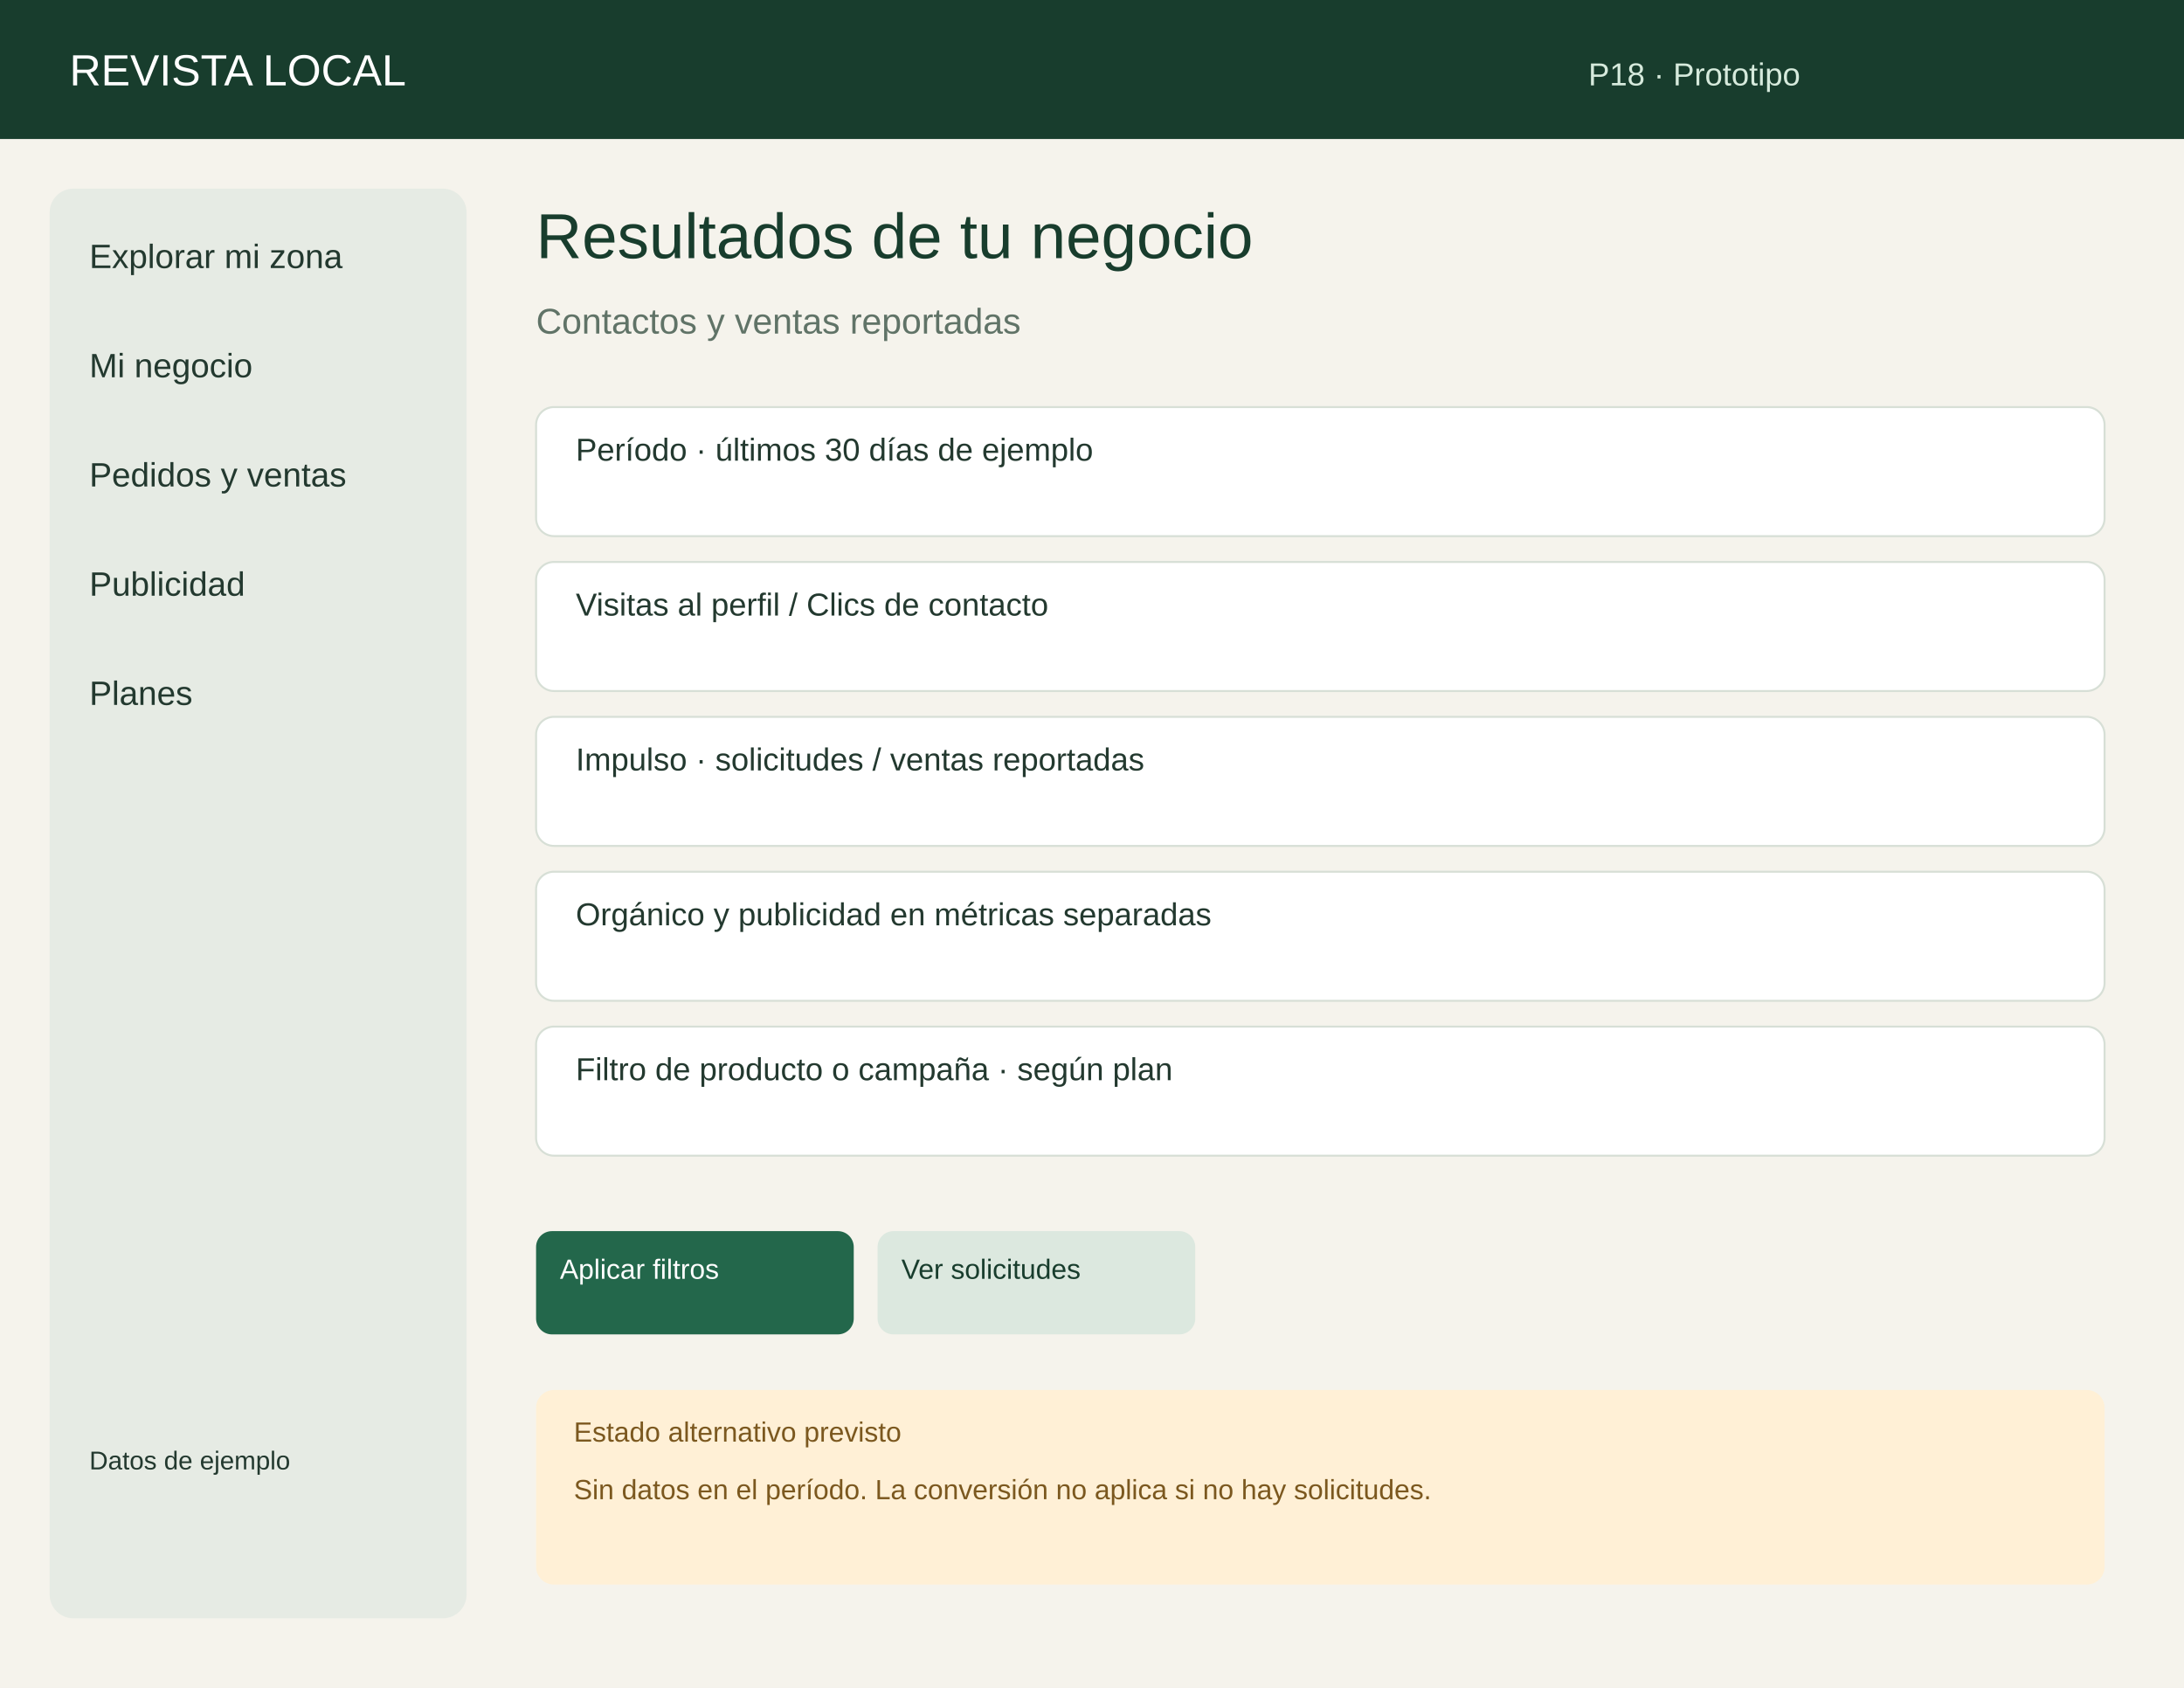
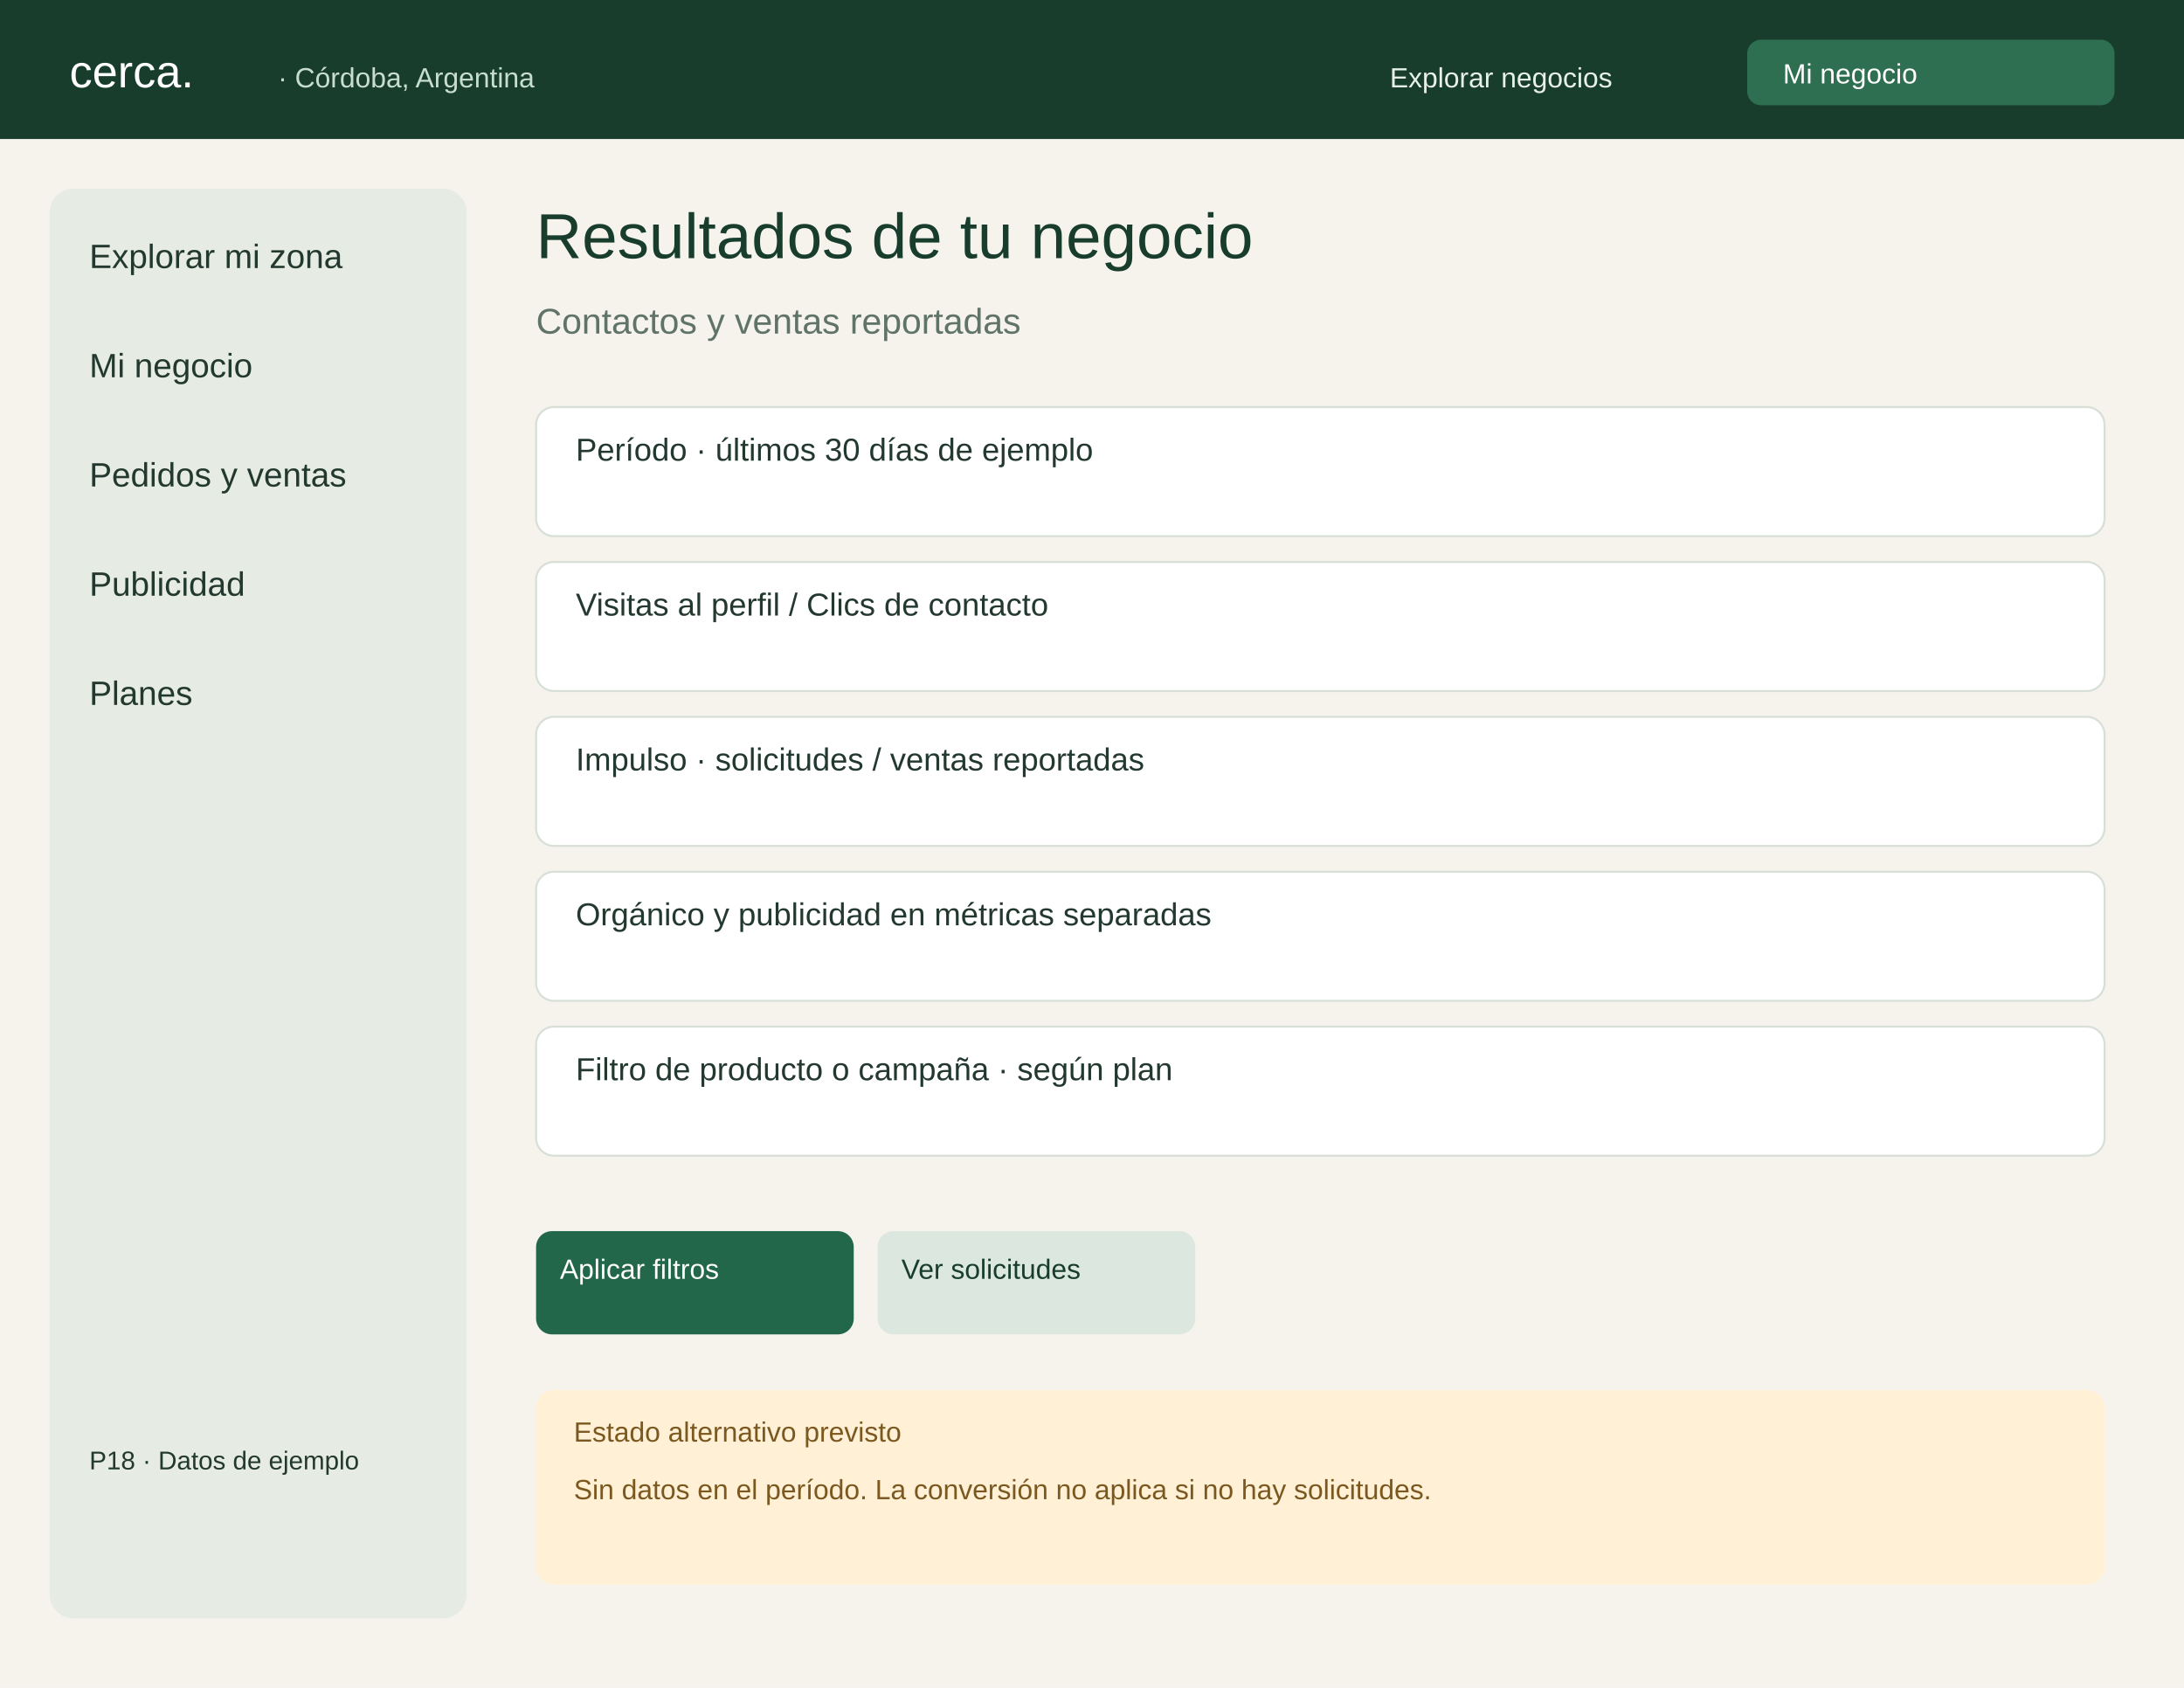
<svg xmlns="http://www.w3.org/2000/svg" width="1100" height="850" viewBox="0 0 1100 850">
  <rect width="1100" height="850" fill="#f5f3ec" />
  <rect x="0" y="0" width="1100" height="70" fill="#183d2d" />
-   <text x="35" y="43" font-family="Arial" font-size="22" fill="#ffffff">
-     <tspan x="35" dy="0">REVISTA LOCAL</tspan>
+   <text x="35" y="44" font-family="Arial" font-size="23" fill="#ffffff">
+     <tspan x="35" dy="0">cerca.</tspan>
  </text>
-   <text x="800" y="43" font-family="Arial" font-size="16" fill="#d6eadc">
-     <tspan x="800" dy="0">P18 · Prototipo</tspan>
+   <text x="140" y="44" font-family="Arial" font-size="14" fill="#c7ddcf">
+     <tspan x="140" dy="0">·  Córdoba, Argentina</tspan>
+   </text>
+   <text x="700" y="44" font-family="Arial" font-size="14" fill="#e7f0ea">
+     <tspan x="700" dy="0">Explorar negocios</tspan>
+   </text>
+   <rect x="880" y="20" width="185" height="33" rx="7" fill="#2f6f51" />
+   <text x="898" y="42" font-family="Arial" font-size="14" fill="#ffffff">
+     <tspan x="898" dy="0">Mi negocio</tspan>
  </text>
  <rect x="25" y="95" width="210" height="720" rx="12" fill="#e6ebe4" />
  <text x="45" y="135" font-family="Arial" font-size="17" fill="#23392f">
    <tspan x="45" dy="0">Explorar mi zona</tspan>
  </text>
  <text x="45" y="190" font-family="Arial" font-size="17" fill="#23392f">
    <tspan x="45" dy="0">Mi negocio</tspan>
  </text>
  <text x="45" y="245" font-family="Arial" font-size="17" fill="#23392f">
    <tspan x="45" dy="0">Pedidos y ventas</tspan>
  </text>
  <text x="45" y="300" font-family="Arial" font-size="17" fill="#23392f">
    <tspan x="45" dy="0">Publicidad</tspan>
  </text>
  <text x="45" y="355" font-family="Arial" font-size="17" fill="#23392f">
    <tspan x="45" dy="0">Planes</tspan>
  </text>
  <text x="45" y="740" font-family="Arial" font-size="13" fill="#23392f">
-     <tspan x="45" dy="0">Datos de ejemplo</tspan>
+     <tspan x="45" dy="0">P18 · Datos de ejemplo</tspan>
  </text>
  <text x="270" y="130" font-family="Arial" font-size="32" fill="#183d2d">
    <tspan x="270" dy="0">Resultados de tu negocio</tspan>
  </text>
  <text x="270" y="168" font-family="Arial" font-size="18" fill="#607367">
    <tspan x="270" dy="0">Contactos y ventas reportadas</tspan>
  </text>
  <rect x="270" y="205" width="790" height="65" rx="9" fill="white" stroke="#d7dfd6" />
  <text x="290" y="232" font-family="Arial" font-size="16" fill="#23392f">
    <tspan x="290" dy="0">Período · últimos 30 días de ejemplo</tspan>
  </text>
  <rect x="270" y="283" width="790" height="65" rx="9" fill="white" stroke="#d7dfd6" />
  <text x="290" y="310" font-family="Arial" font-size="16" fill="#23392f">
    <tspan x="290" dy="0">Visitas al perfil / Clics de contacto</tspan>
  </text>
  <rect x="270" y="361" width="790" height="65" rx="9" fill="white" stroke="#d7dfd6" />
  <text x="290" y="388" font-family="Arial" font-size="16" fill="#23392f">
    <tspan x="290" dy="0">Impulso · solicitudes / ventas reportadas</tspan>
  </text>
  <rect x="270" y="439" width="790" height="65" rx="9" fill="white" stroke="#d7dfd6" />
  <text x="290" y="466" font-family="Arial" font-size="16" fill="#23392f">
    <tspan x="290" dy="0">Orgánico y publicidad en métricas separadas</tspan>
  </text>
  <rect x="270" y="517" width="790" height="65" rx="9" fill="white" stroke="#d7dfd6" />
  <text x="290" y="544" font-family="Arial" font-size="16" fill="#23392f">
    <tspan x="290" dy="0">Filtro de producto o campaña · según plan</tspan>
  </text>
  <a href="index.html#P18">
    <rect x="270" y="620" width="160" height="52" rx="8" fill="#23674b" />
    <text x="282" y="644" font-family="Arial" font-size="14" fill="white">
      <tspan x="282" dy="0">Aplicar filtros</tspan>
    </text>
  </a>
  <a href="index.html#P12">
    <rect x="442" y="620" width="160" height="52" rx="8" fill="#dce8df" />
    <text x="454" y="644" font-family="Arial" font-size="14" fill="#183d2d">
      <tspan x="454" dy="0">Ver solicitudes</tspan>
    </text>
  </a>
  <rect x="270" y="700" width="790" height="98" rx="9" fill="#fff0d6" />
  <text x="289" y="726" font-family="Arial" font-size="14" fill="#7b581f">
    <tspan x="289" dy="0">Estado alternativo previsto</tspan>
  </text>
  <text x="289" y="755" font-family="Arial" font-size="14" fill="#7b581f">
    <tspan x="289" dy="0">Sin datos en el período. La conversión no aplica si no hay solicitudes.</tspan>
  </text>
</svg>
